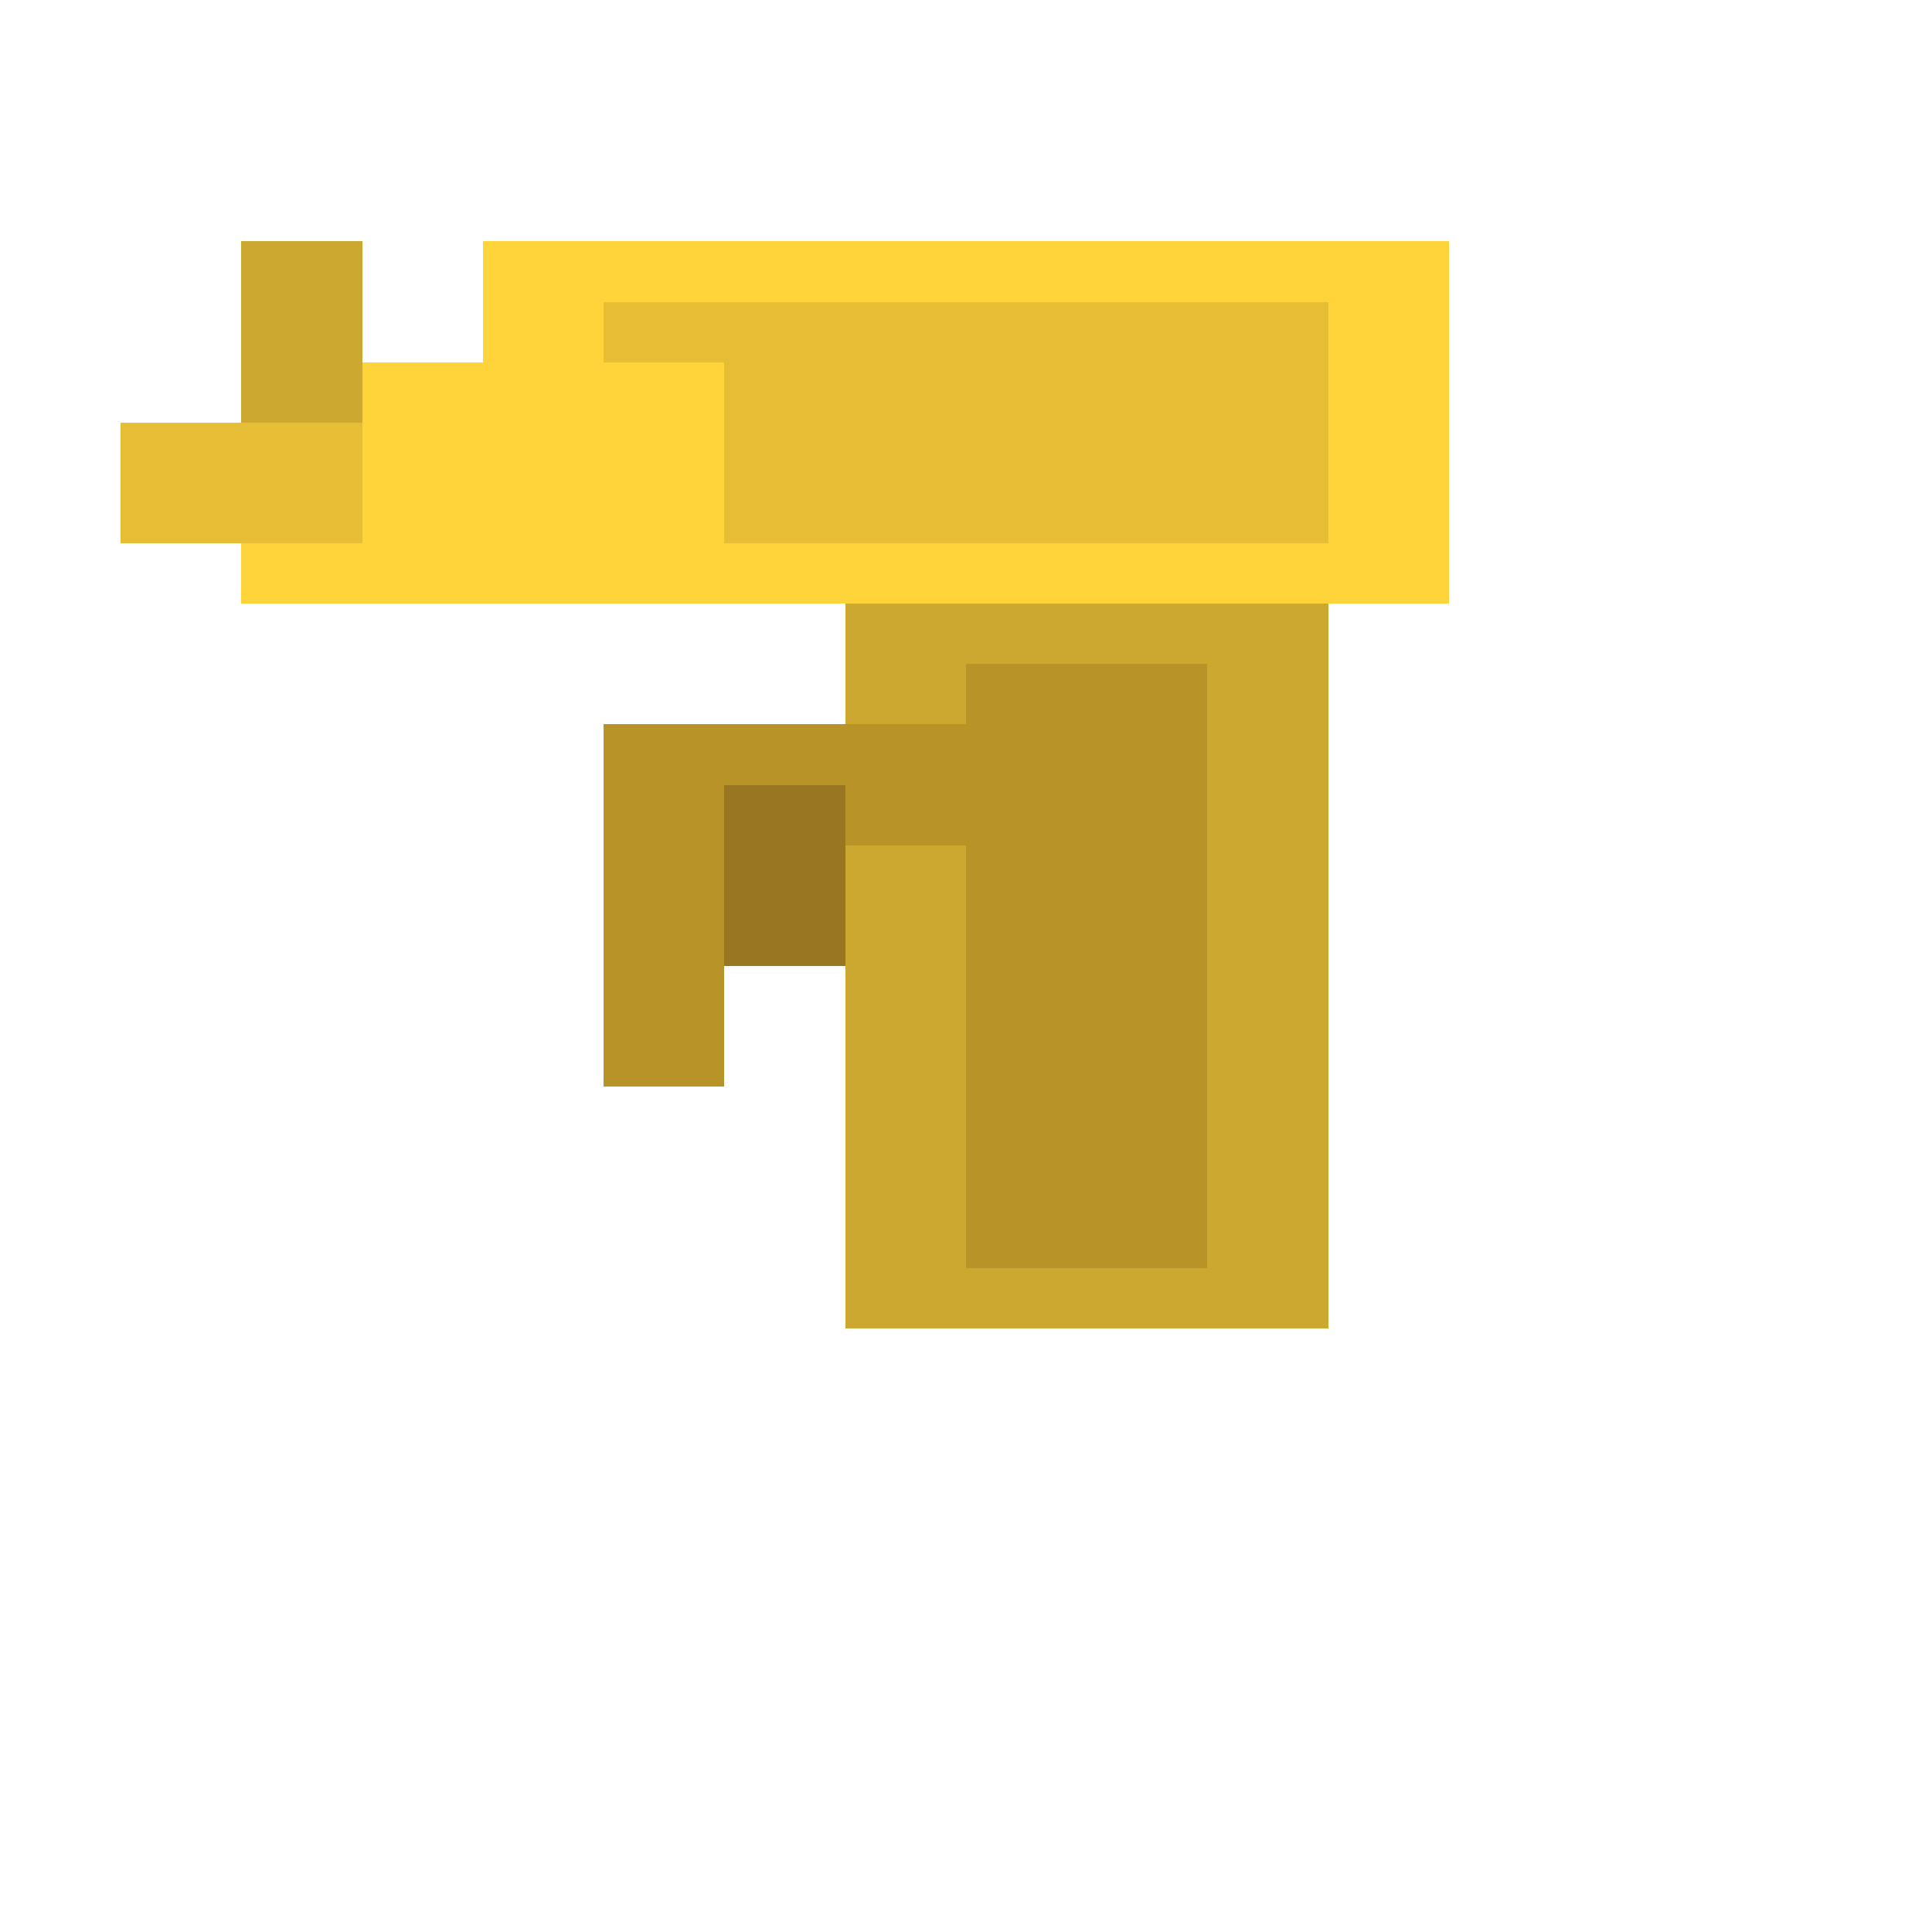
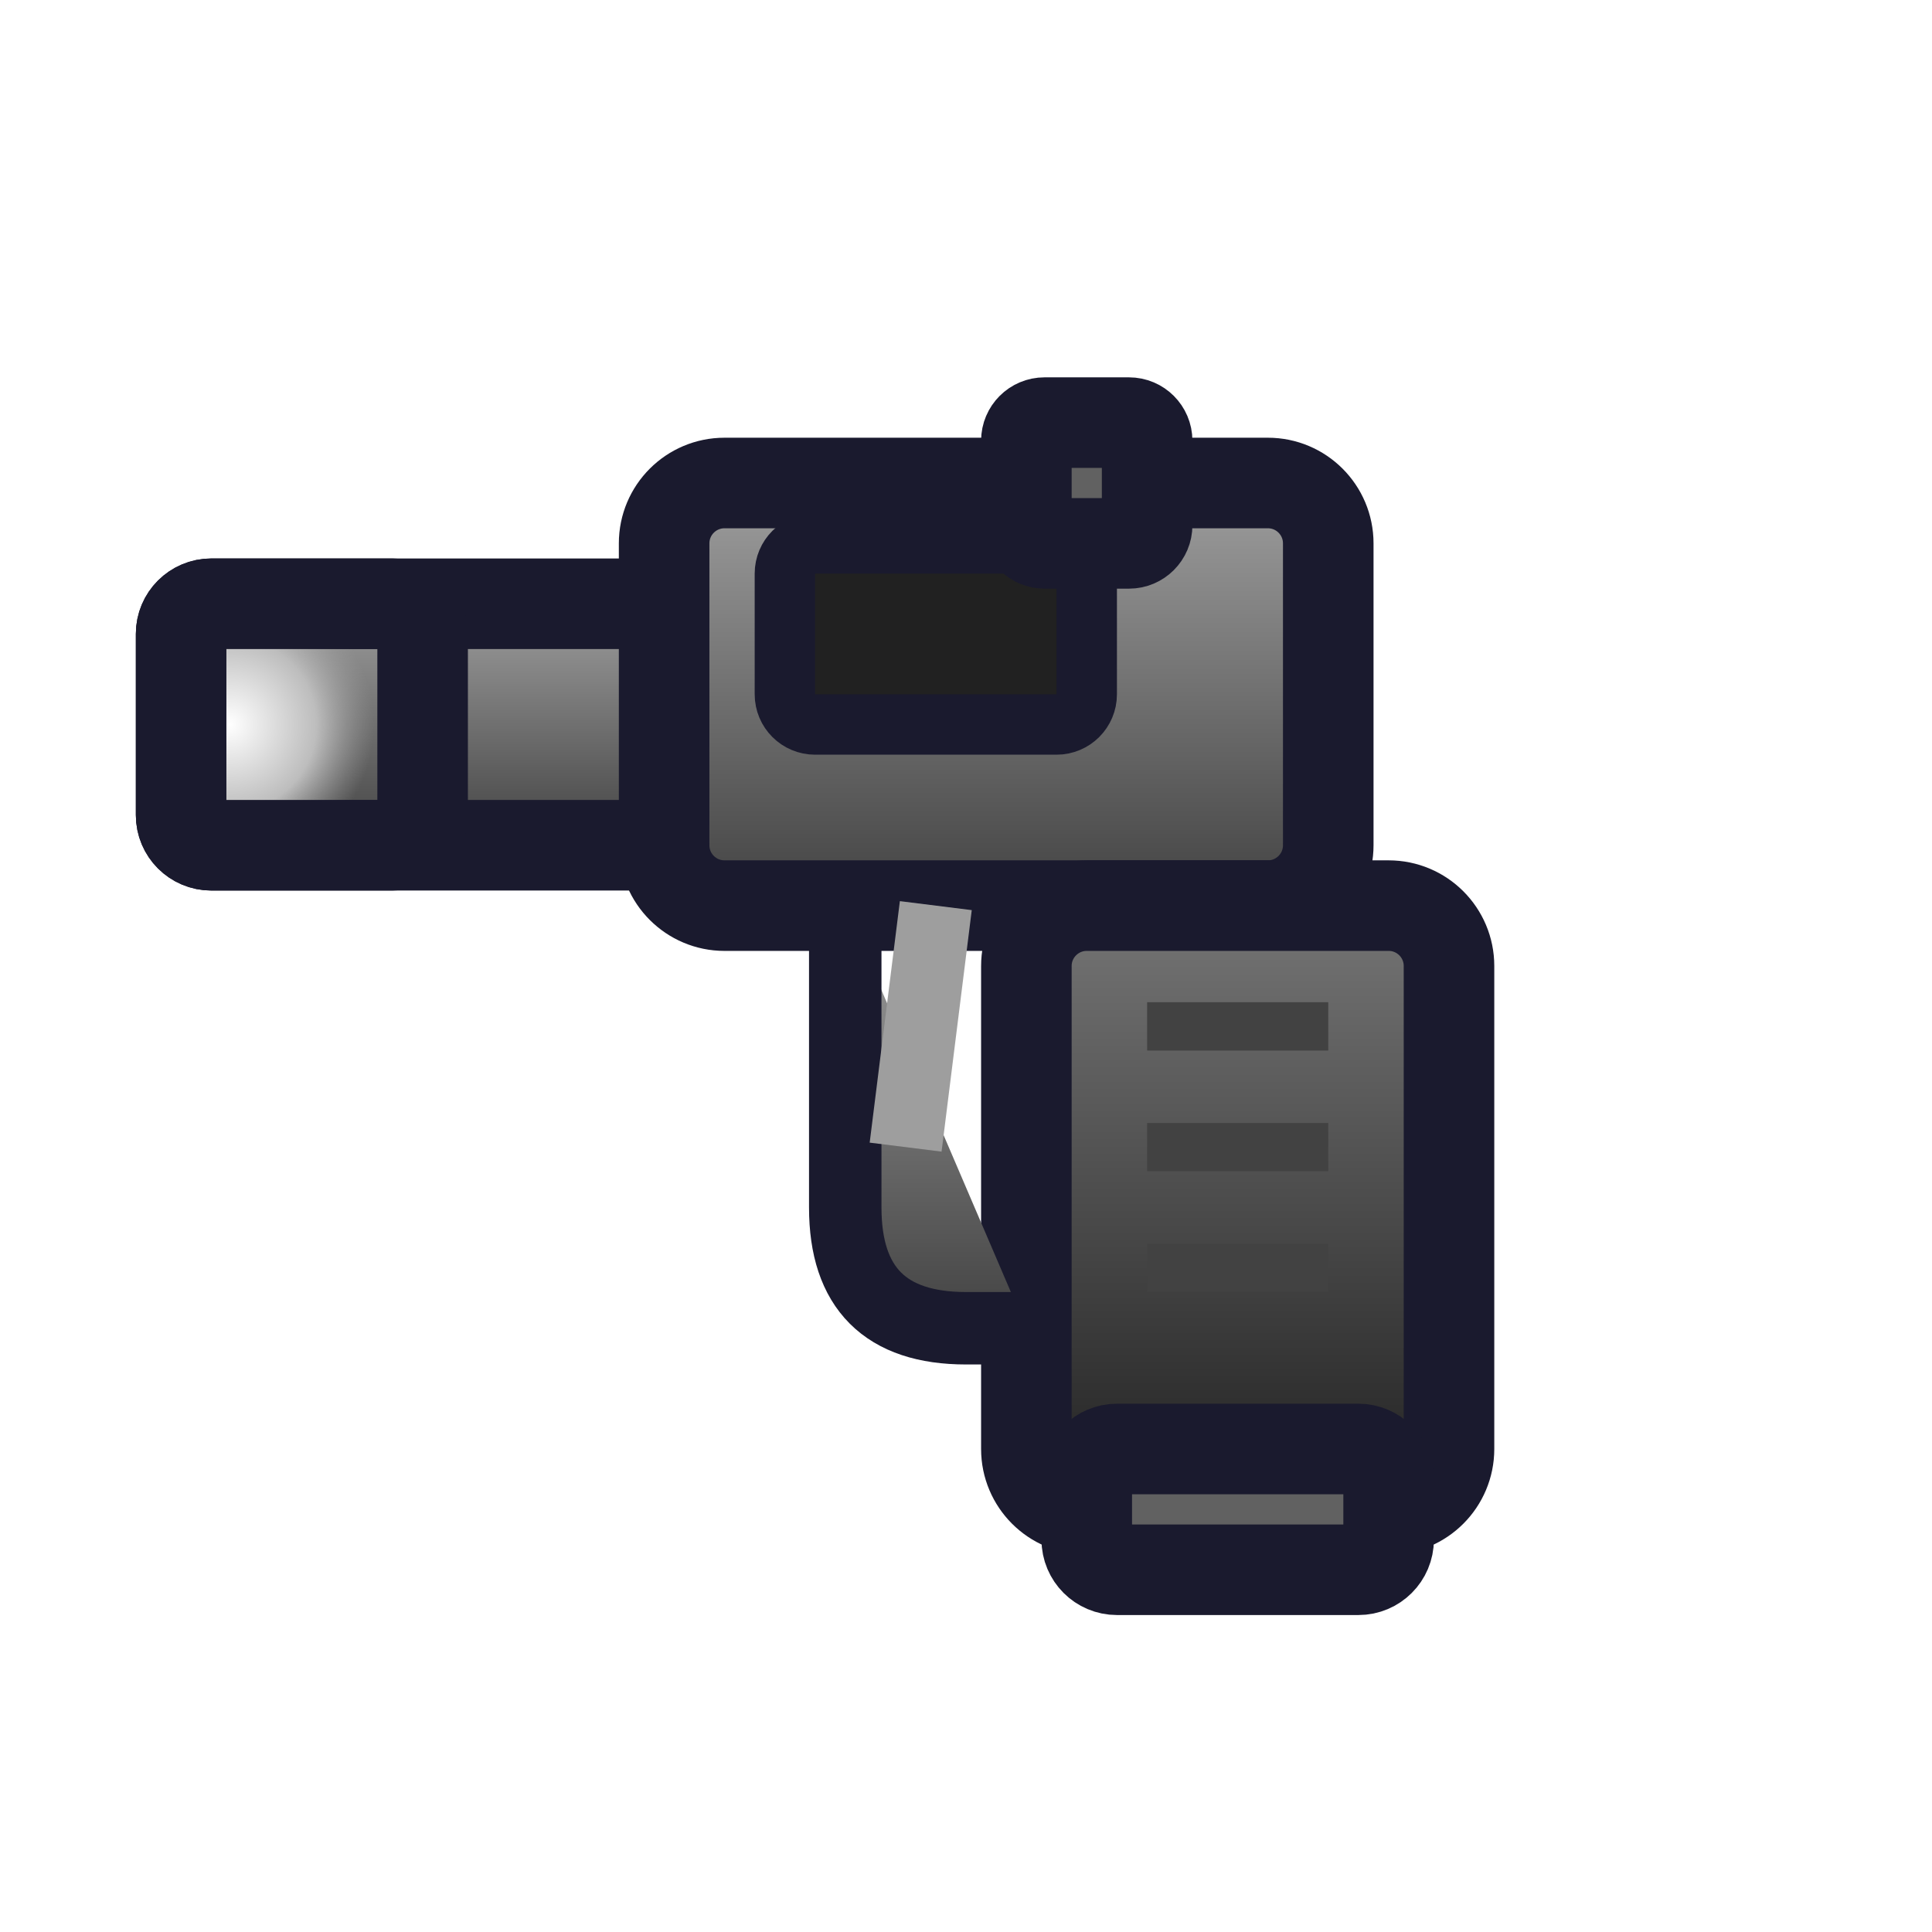
- <svg xmlns="http://www.w3.org/2000/svg" viewBox="0 0 32 32" width="32" height="32" shape-rendering="crispEdges">
-   <rect x="8" y="4" width="16" height="6" fill="#ffd43b" />
-   <rect x="10" y="5" width="12" height="4" fill="#e6be35" />
-   <rect x="4" y="6" width="8" height="4" fill="#ffd43b" />
-   <rect x="2" y="7" width="4" height="2" fill="#e6be35" />
-   <rect x="4" y="4" width="2" height="3" fill="#cca830" />
-   <rect x="14" y="10" width="8" height="12" fill="#cca830" />
-   <rect x="16" y="11" width="4" height="10" fill="#b89428" />
-   <rect x="10" y="12" width="6" height="2" fill="#b89428" />
-   <rect x="10" y="14" width="2" height="4" fill="#b89428" />
-   <rect x="12" y="13" width="2" height="3" fill="#997722" />
+ <svg xmlns="http://www.w3.org/2000/svg" viewBox="0 0 32 32" width="32" height="32" shape-rendering="geometricPrecision">
+   <defs>
+     <linearGradient id="pistol_body" x1="0" y1="0" x2="0" y2="1">
+       <stop offset="0%" stop-color="#9e9e9e" />
+       <stop offset="100%" stop-color="#424242" />
+     </linearGradient>
+     <linearGradient id="pistol_grip" x1="0" y1="0" x2="0" y2="1">
+       <stop offset="0%" stop-color="#757575" />
+       <stop offset="100%" stop-color="#212121" />
+     </linearGradient>
+     <radialGradient id="pistol_energy" cx="20%" cy="50%" r="60%">
+       <stop offset="0%" stop-color="#ffffff" />
+       <stop offset="60%" stop-color="#bdbdbd" />
+       <stop offset="100%" stop-color="#9e9e9e" stop-opacity="0" />
+     </radialGradient>
+   </defs>
+   <g stroke="#1a1a2e" stroke-width="1.5" stroke-linejoin="round" fill="none">
+     <rect x="3" y="10" width="10" height="4" rx="0.5" fill="url(#pistol_body)" />
+     <rect x="3" y="10" width="4" height="4" rx="0.5" fill="url(#pistol_energy)" />
+     <rect x="11" y="8" width="11" height="7" rx="1" fill="url(#pistol_body)" />
+     <rect x="13" y="9" width="5" height="3" rx="0.5" fill="#212121" stroke-width="1" />
+     <rect x="17" y="7" width="2" height="2" rx="0.3" fill="#616161" />
+     <rect x="17" y="15" width="7" height="10" rx="1" fill="url(#pistol_grip)" />
+     <line x1="19" y1="17" x2="22" y2="17" stroke="#424242" stroke-width="0.8" />
+     <line x1="19" y1="19" x2="22" y2="19" stroke="#424242" stroke-width="0.8" />
+     <line x1="19" y1="21" x2="22" y2="21" stroke="#424242" stroke-width="0.8" />
+     <path d="M14 15 L14 20 Q14 22 16 22 L17 22" fill="url(#pistol_body)" stroke-width="1.2" />
+     <line x1="15.5" y1="15" x2="15" y2="19" stroke="#9e9e9e" stroke-width="1.2" />
+     <rect x="18" y="24" width="5" height="2" rx="0.5" fill="#616161" />
+   </g>
</svg>
